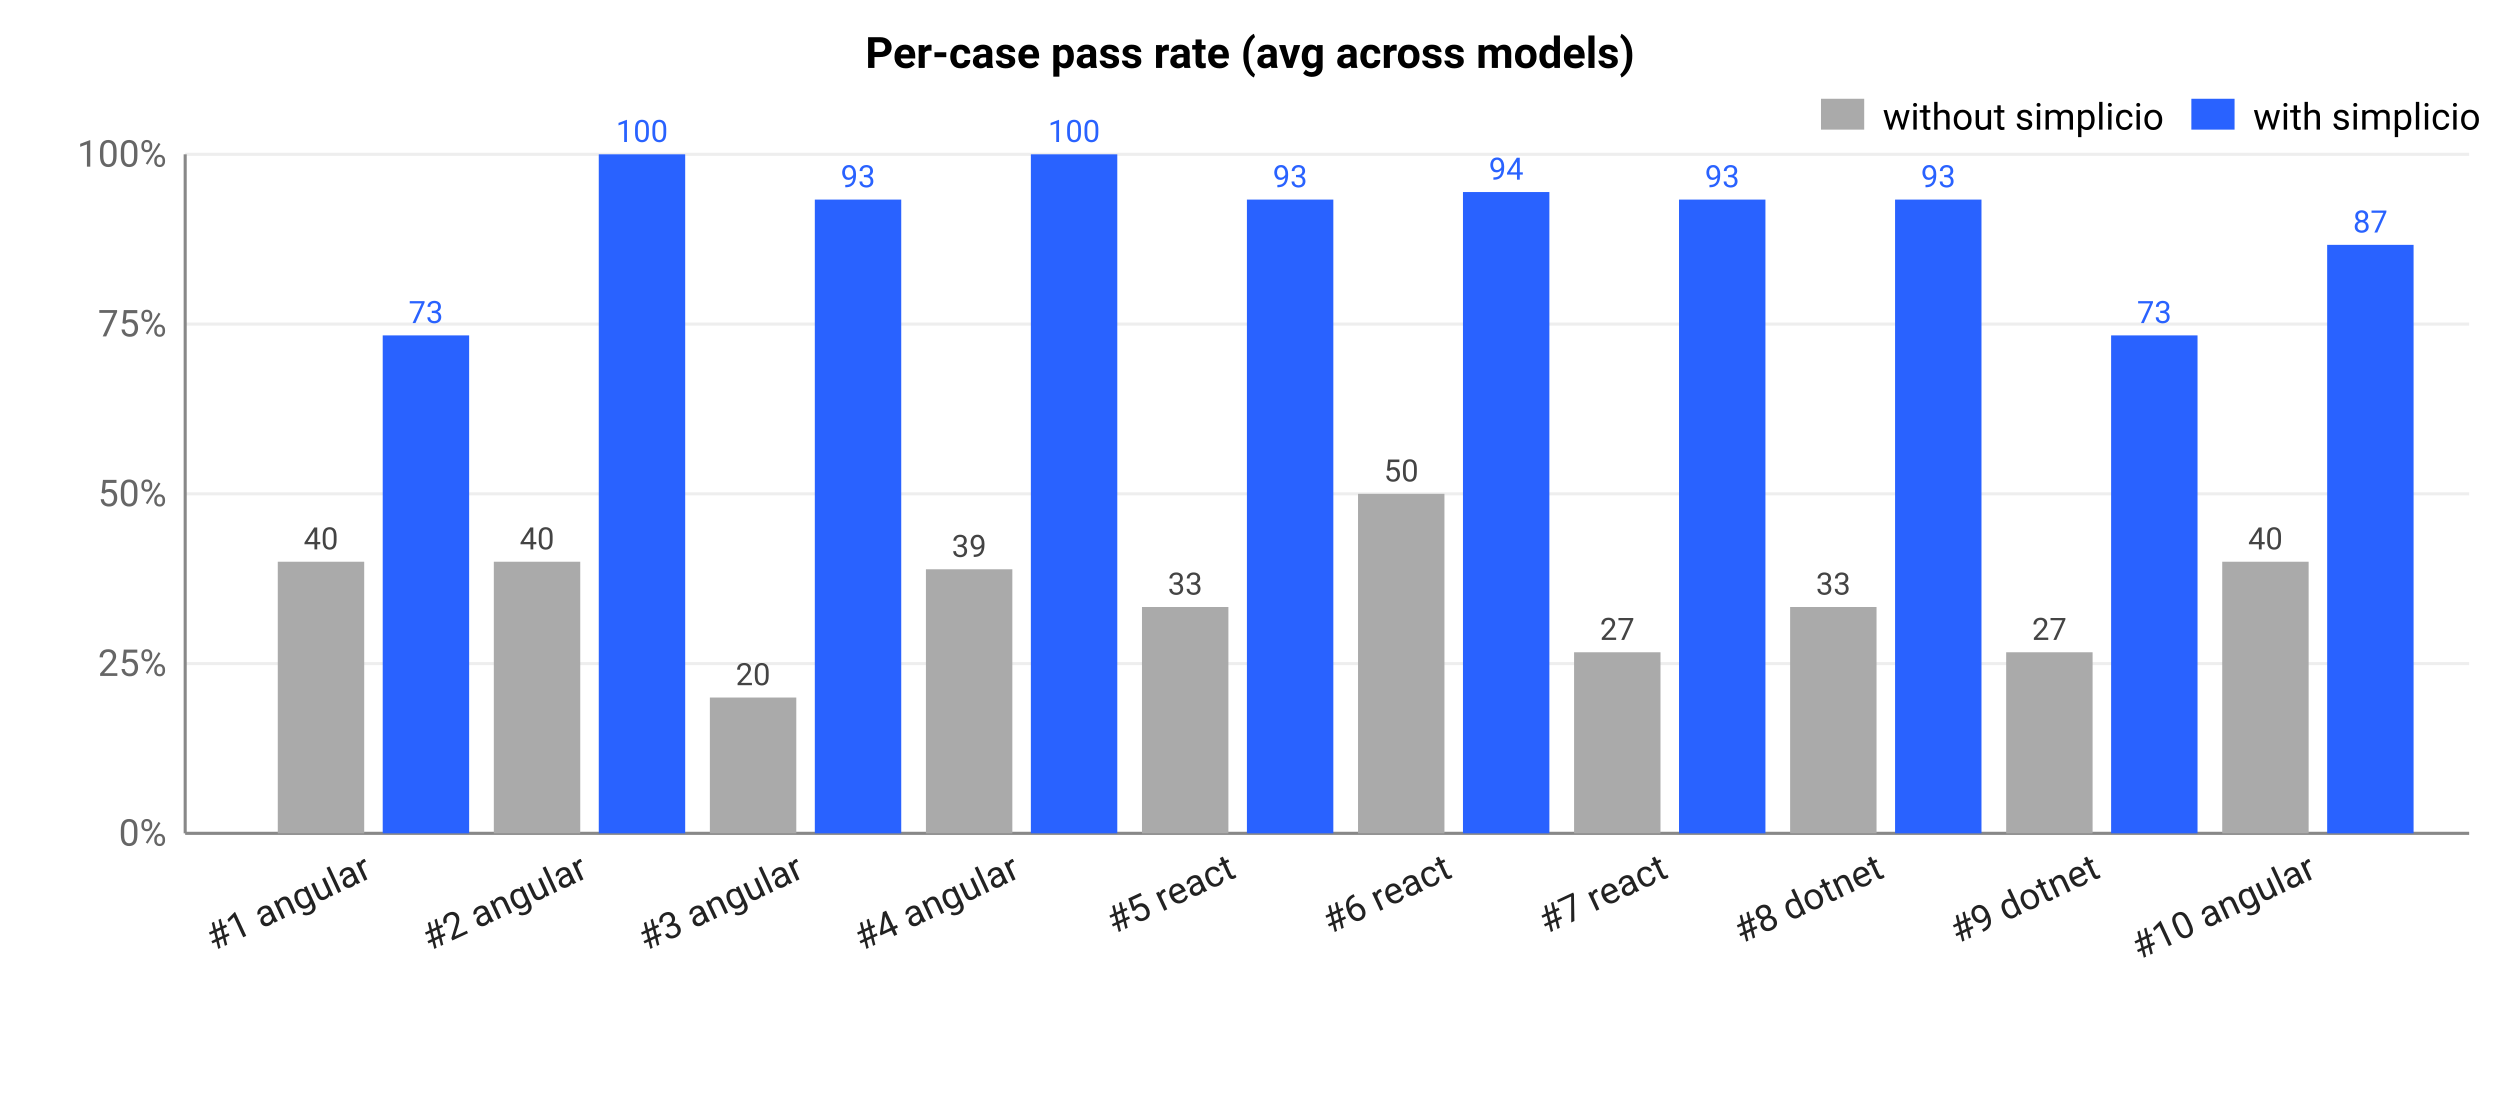
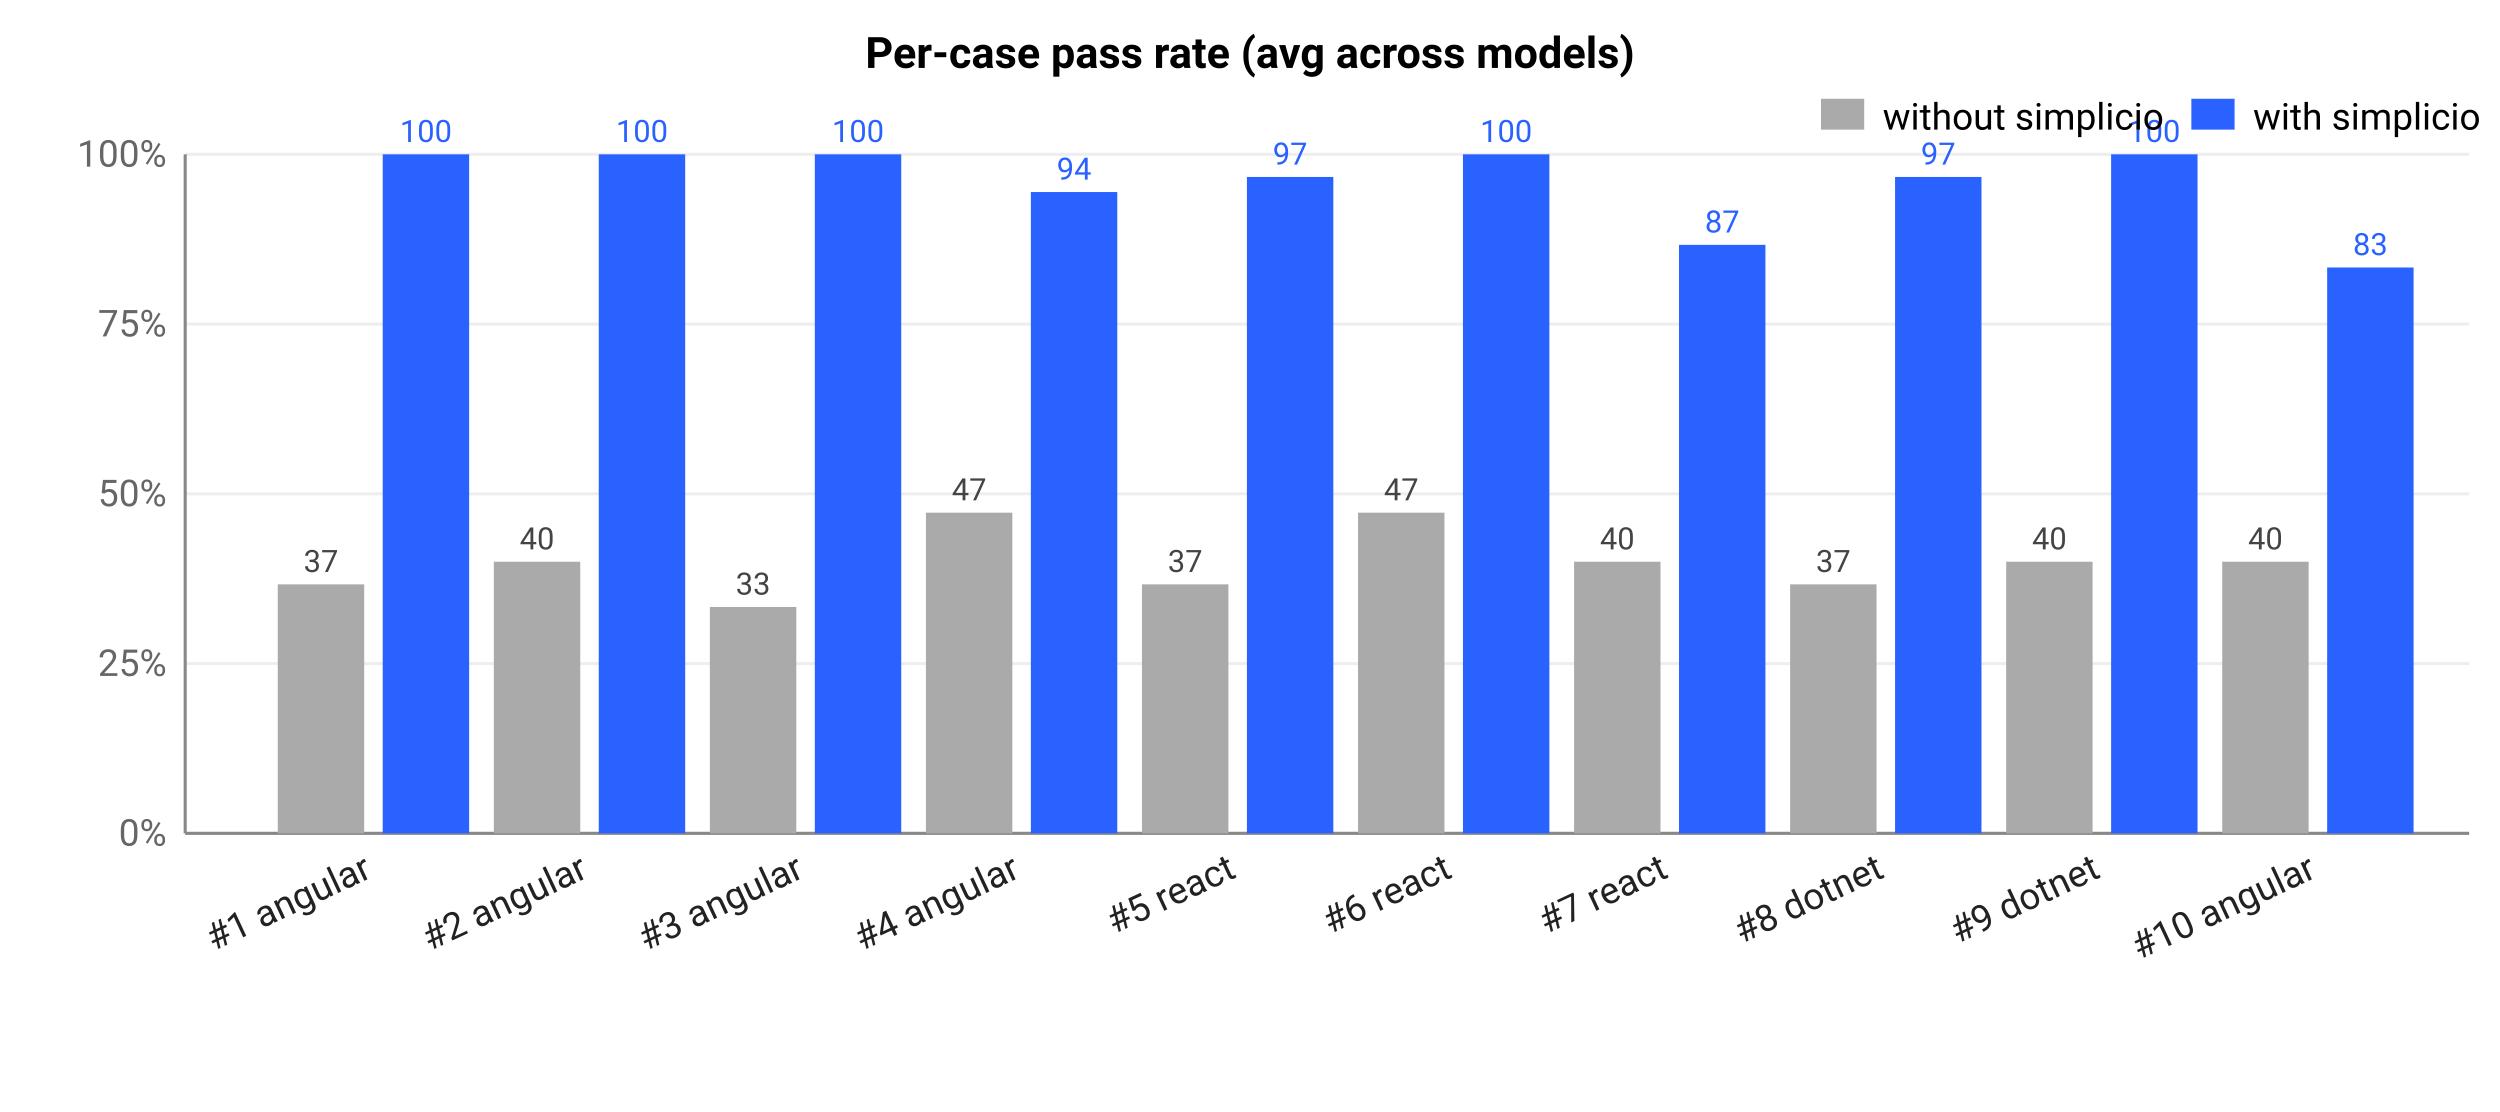
<svg xmlns="http://www.w3.org/2000/svg" viewBox="0 0 810 360" font-family="-apple-system,Segoe UI,Roboto,sans-serif" font-size="12">
  <style>.bar-sem{fill:#aaa}.bar-com{fill:#2962ff}.lbl{fill:#222}.ax{stroke:#888;stroke-width:1}.grid{stroke:#eee;stroke-width:1}</style>
  <text x="405.0" y="22" text-anchor="middle" font-weight="600" font-size="14">Per-case pass rate (avg across models)</text>
  <line x1="60" y1="50.0" x2="800" y2="50.0" class="grid" />
  <text x="54" y="54.0" text-anchor="end" fill="#666">100%</text>
  <line x1="60" y1="105.0" x2="800" y2="105.0" class="grid" />
  <text x="54" y="109.0" text-anchor="end" fill="#666">75%</text>
  <line x1="60" y1="160.0" x2="800" y2="160.0" class="grid" />
  <text x="54" y="164.0" text-anchor="end" fill="#666">50%</text>
  <line x1="60" y1="215.0" x2="800" y2="215.0" class="grid" />
  <text x="54" y="219.0" text-anchor="end" fill="#666">25%</text>
  <line x1="60" y1="270.0" x2="800" y2="270.0" class="grid" />
  <text x="54" y="274.0" text-anchor="end" fill="#666">0%</text>
  <line x1="60" y1="270" x2="800" y2="270" class="ax" />
  <line x1="60" y1="50" x2="60" y2="270" class="ax" />
-   <rect x="90" y="182.0" width="28" height="88.0" class="bar-sem" />
-   <rect x="124" y="108.667" width="28" height="161.333" class="bar-com" />
-   <text x="104.0" y="178.0" text-anchor="middle" fill="#444" font-size="10">40</text>
-   <text x="138.0" y="104.667" text-anchor="middle" fill="#2962ff" font-size="10">73</text>
+   <rect x="90" y="189.333" width="28" height="80.667" class="bar-sem" />
+   <rect x="124" y="50.0" width="28" height="220.0" class="bar-com" />
+   <text x="104.0" y="185.333" text-anchor="middle" fill="#444" font-size="10">37</text>
+   <text x="138.0" y="46.0" text-anchor="middle" fill="#2962ff" font-size="10">100</text>
  <text x="121" y="284" transform="rotate(-25 121 284)" text-anchor="end" class="lbl">#1 angular</text>
  <rect x="160" y="182.0" width="28" height="88.0" class="bar-sem" />
  <rect x="194" y="50.0" width="28" height="220.0" class="bar-com" />
  <text x="174.0" y="178.0" text-anchor="middle" fill="#444" font-size="10">40</text>
  <text x="208.0" y="46.0" text-anchor="middle" fill="#2962ff" font-size="10">100</text>
  <text x="191" y="284" transform="rotate(-25 191 284)" text-anchor="end" class="lbl">#2 angular</text>
-   <rect x="230" y="226.0" width="28" height="44.0" class="bar-sem" />
-   <rect x="264" y="64.667" width="28" height="205.333" class="bar-com" />
-   <text x="244.0" y="222.0" text-anchor="middle" fill="#444" font-size="10">20</text>
-   <text x="278.0" y="60.667" text-anchor="middle" fill="#2962ff" font-size="10">93</text>
+   <rect x="230" y="196.667" width="28" height="73.333" class="bar-sem" />
+   <rect x="264" y="50.0" width="28" height="220.0" class="bar-com" />
+   <text x="244.0" y="192.667" text-anchor="middle" fill="#444" font-size="10">33</text>
+   <text x="278.0" y="46.0" text-anchor="middle" fill="#2962ff" font-size="10">100</text>
  <text x="261" y="284" transform="rotate(-25 261 284)" text-anchor="end" class="lbl">#3 angular</text>
-   <rect x="300" y="184.444" width="28" height="85.556" class="bar-sem" />
-   <rect x="334" y="50.0" width="28" height="220.0" class="bar-com" />
-   <text x="314.0" y="180.444" text-anchor="middle" fill="#444" font-size="10">39</text>
-   <text x="348.0" y="46.0" text-anchor="middle" fill="#2962ff" font-size="10">100</text>
+   <rect x="300" y="166.111" width="28" height="103.889" class="bar-sem" />
+   <rect x="334" y="62.222" width="28" height="207.778" class="bar-com" />
+   <text x="314.0" y="162.111" text-anchor="middle" fill="#444" font-size="10">47</text>
+   <text x="348.0" y="58.222" text-anchor="middle" fill="#2962ff" font-size="10">94</text>
  <text x="331" y="284" transform="rotate(-25 331 284)" text-anchor="end" class="lbl">#4 angular</text>
-   <rect x="370" y="196.667" width="28" height="73.333" class="bar-sem" />
-   <rect x="404" y="64.667" width="28" height="205.333" class="bar-com" />
-   <text x="384.0" y="192.667" text-anchor="middle" fill="#444" font-size="10">33</text>
-   <text x="418.0" y="60.667" text-anchor="middle" fill="#2962ff" font-size="10">93</text>
+   <rect x="370" y="189.333" width="28" height="80.667" class="bar-sem" />
+   <rect x="404" y="57.333" width="28" height="212.667" class="bar-com" />
+   <text x="384.0" y="185.333" text-anchor="middle" fill="#444" font-size="10">37</text>
+   <text x="418.0" y="53.333" text-anchor="middle" fill="#2962ff" font-size="10">97</text>
  <text x="401" y="284" transform="rotate(-25 401 284)" text-anchor="end" class="lbl">#5 react</text>
-   <rect x="440" y="160.0" width="28" height="110.0" class="bar-sem" />
-   <rect x="474" y="62.222" width="28" height="207.778" class="bar-com" />
-   <text x="454.0" y="156.0" text-anchor="middle" fill="#444" font-size="10">50</text>
-   <text x="488.0" y="58.222" text-anchor="middle" fill="#2962ff" font-size="10">94</text>
+   <rect x="440" y="166.111" width="28" height="103.889" class="bar-sem" />
+   <rect x="474" y="50.0" width="28" height="220.0" class="bar-com" />
+   <text x="454.0" y="162.111" text-anchor="middle" fill="#444" font-size="10">47</text>
+   <text x="488.0" y="46.0" text-anchor="middle" fill="#2962ff" font-size="10">100</text>
  <text x="471" y="284" transform="rotate(-25 471 284)" text-anchor="end" class="lbl">#6 react</text>
-   <rect x="510" y="211.333" width="28" height="58.667" class="bar-sem" />
-   <rect x="544" y="64.667" width="28" height="205.333" class="bar-com" />
-   <text x="524.0" y="207.333" text-anchor="middle" fill="#444" font-size="10">27</text>
-   <text x="558.0" y="60.667" text-anchor="middle" fill="#2962ff" font-size="10">93</text>
+   <rect x="510" y="182.0" width="28" height="88.0" class="bar-sem" />
+   <rect x="544" y="79.333" width="28" height="190.667" class="bar-com" />
+   <text x="524.0" y="178.0" text-anchor="middle" fill="#444" font-size="10">40</text>
+   <text x="558.0" y="75.333" text-anchor="middle" fill="#2962ff" font-size="10">87</text>
  <text x="541" y="284" transform="rotate(-25 541 284)" text-anchor="end" class="lbl">#7 react</text>
-   <rect x="580" y="196.667" width="28" height="73.333" class="bar-sem" />
-   <rect x="614" y="64.667" width="28" height="205.333" class="bar-com" />
-   <text x="594.0" y="192.667" text-anchor="middle" fill="#444" font-size="10">33</text>
-   <text x="628.0" y="60.667" text-anchor="middle" fill="#2962ff" font-size="10">93</text>
+   <rect x="580" y="189.333" width="28" height="80.667" class="bar-sem" />
+   <rect x="614" y="57.333" width="28" height="212.667" class="bar-com" />
+   <text x="594.0" y="185.333" text-anchor="middle" fill="#444" font-size="10">37</text>
+   <text x="628.0" y="53.333" text-anchor="middle" fill="#2962ff" font-size="10">97</text>
  <text x="611" y="284" transform="rotate(-25 611 284)" text-anchor="end" class="lbl">#8 dotnet</text>
-   <rect x="650" y="211.333" width="28" height="58.667" class="bar-sem" />
-   <rect x="684" y="108.667" width="28" height="161.333" class="bar-com" />
-   <text x="664.0" y="207.333" text-anchor="middle" fill="#444" font-size="10">27</text>
-   <text x="698.0" y="104.667" text-anchor="middle" fill="#2962ff" font-size="10">73</text>
+   <rect x="650" y="182.0" width="28" height="88.0" class="bar-sem" />
+   <rect x="684" y="50.0" width="28" height="220.0" class="bar-com" />
+   <text x="664.0" y="178.0" text-anchor="middle" fill="#444" font-size="10">40</text>
+   <text x="698.0" y="46.0" text-anchor="middle" fill="#2962ff" font-size="10">100</text>
  <text x="681" y="284" transform="rotate(-25 681 284)" text-anchor="end" class="lbl">#9 dotnet</text>
  <rect x="720" y="182.0" width="28" height="88.0" class="bar-sem" />
-   <rect x="754" y="79.333" width="28" height="190.667" class="bar-com" />
+   <rect x="754" y="86.667" width="28" height="183.333" class="bar-com" />
  <text x="734.0" y="178.0" text-anchor="middle" fill="#444" font-size="10">40</text>
-   <text x="768.0" y="75.333" text-anchor="middle" fill="#2962ff" font-size="10">87</text>
+   <text x="768.0" y="82.667" text-anchor="middle" fill="#2962ff" font-size="10">83</text>
  <text x="751" y="284" transform="rotate(-25 751 284)" text-anchor="end" class="lbl">#10 angular</text>
  <rect x="590" y="32" width="14" height="10" class="bar-sem" />
  <text x="610" y="42">without simplicio</text>
  <rect x="710" y="32" width="14" height="10" class="bar-com" />
  <text x="730" y="42">with simplicio</text>
</svg>
